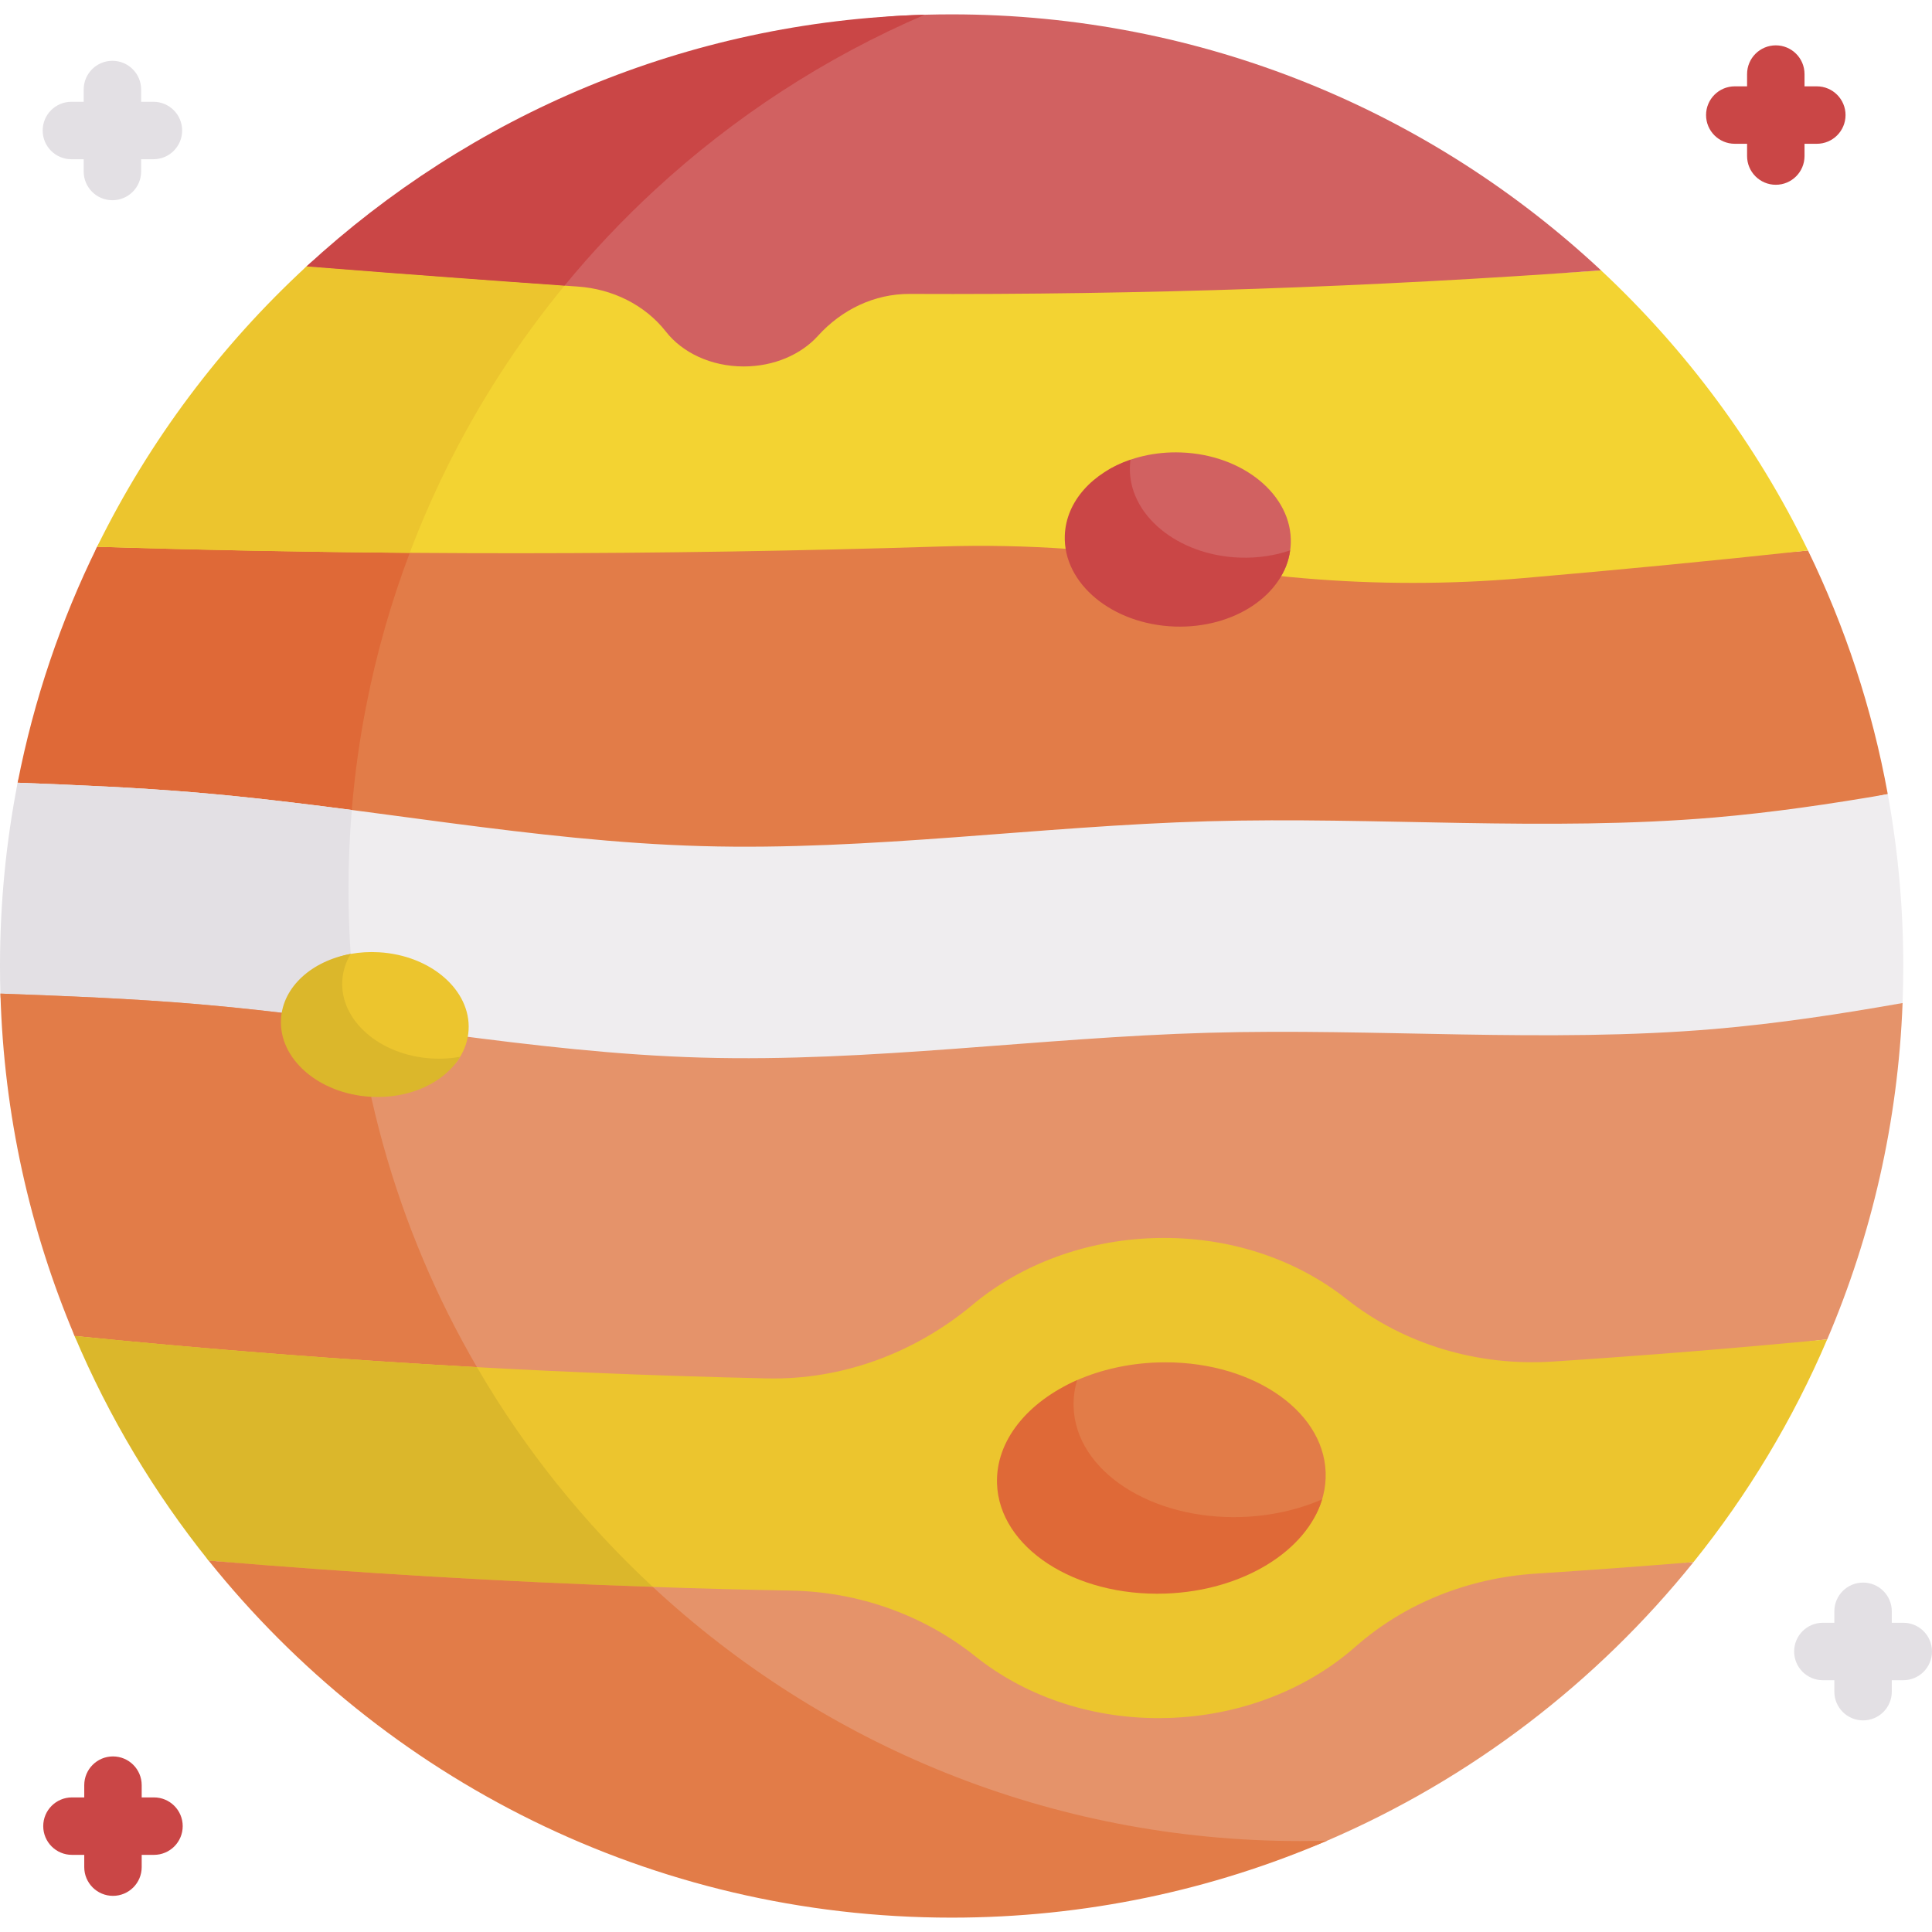
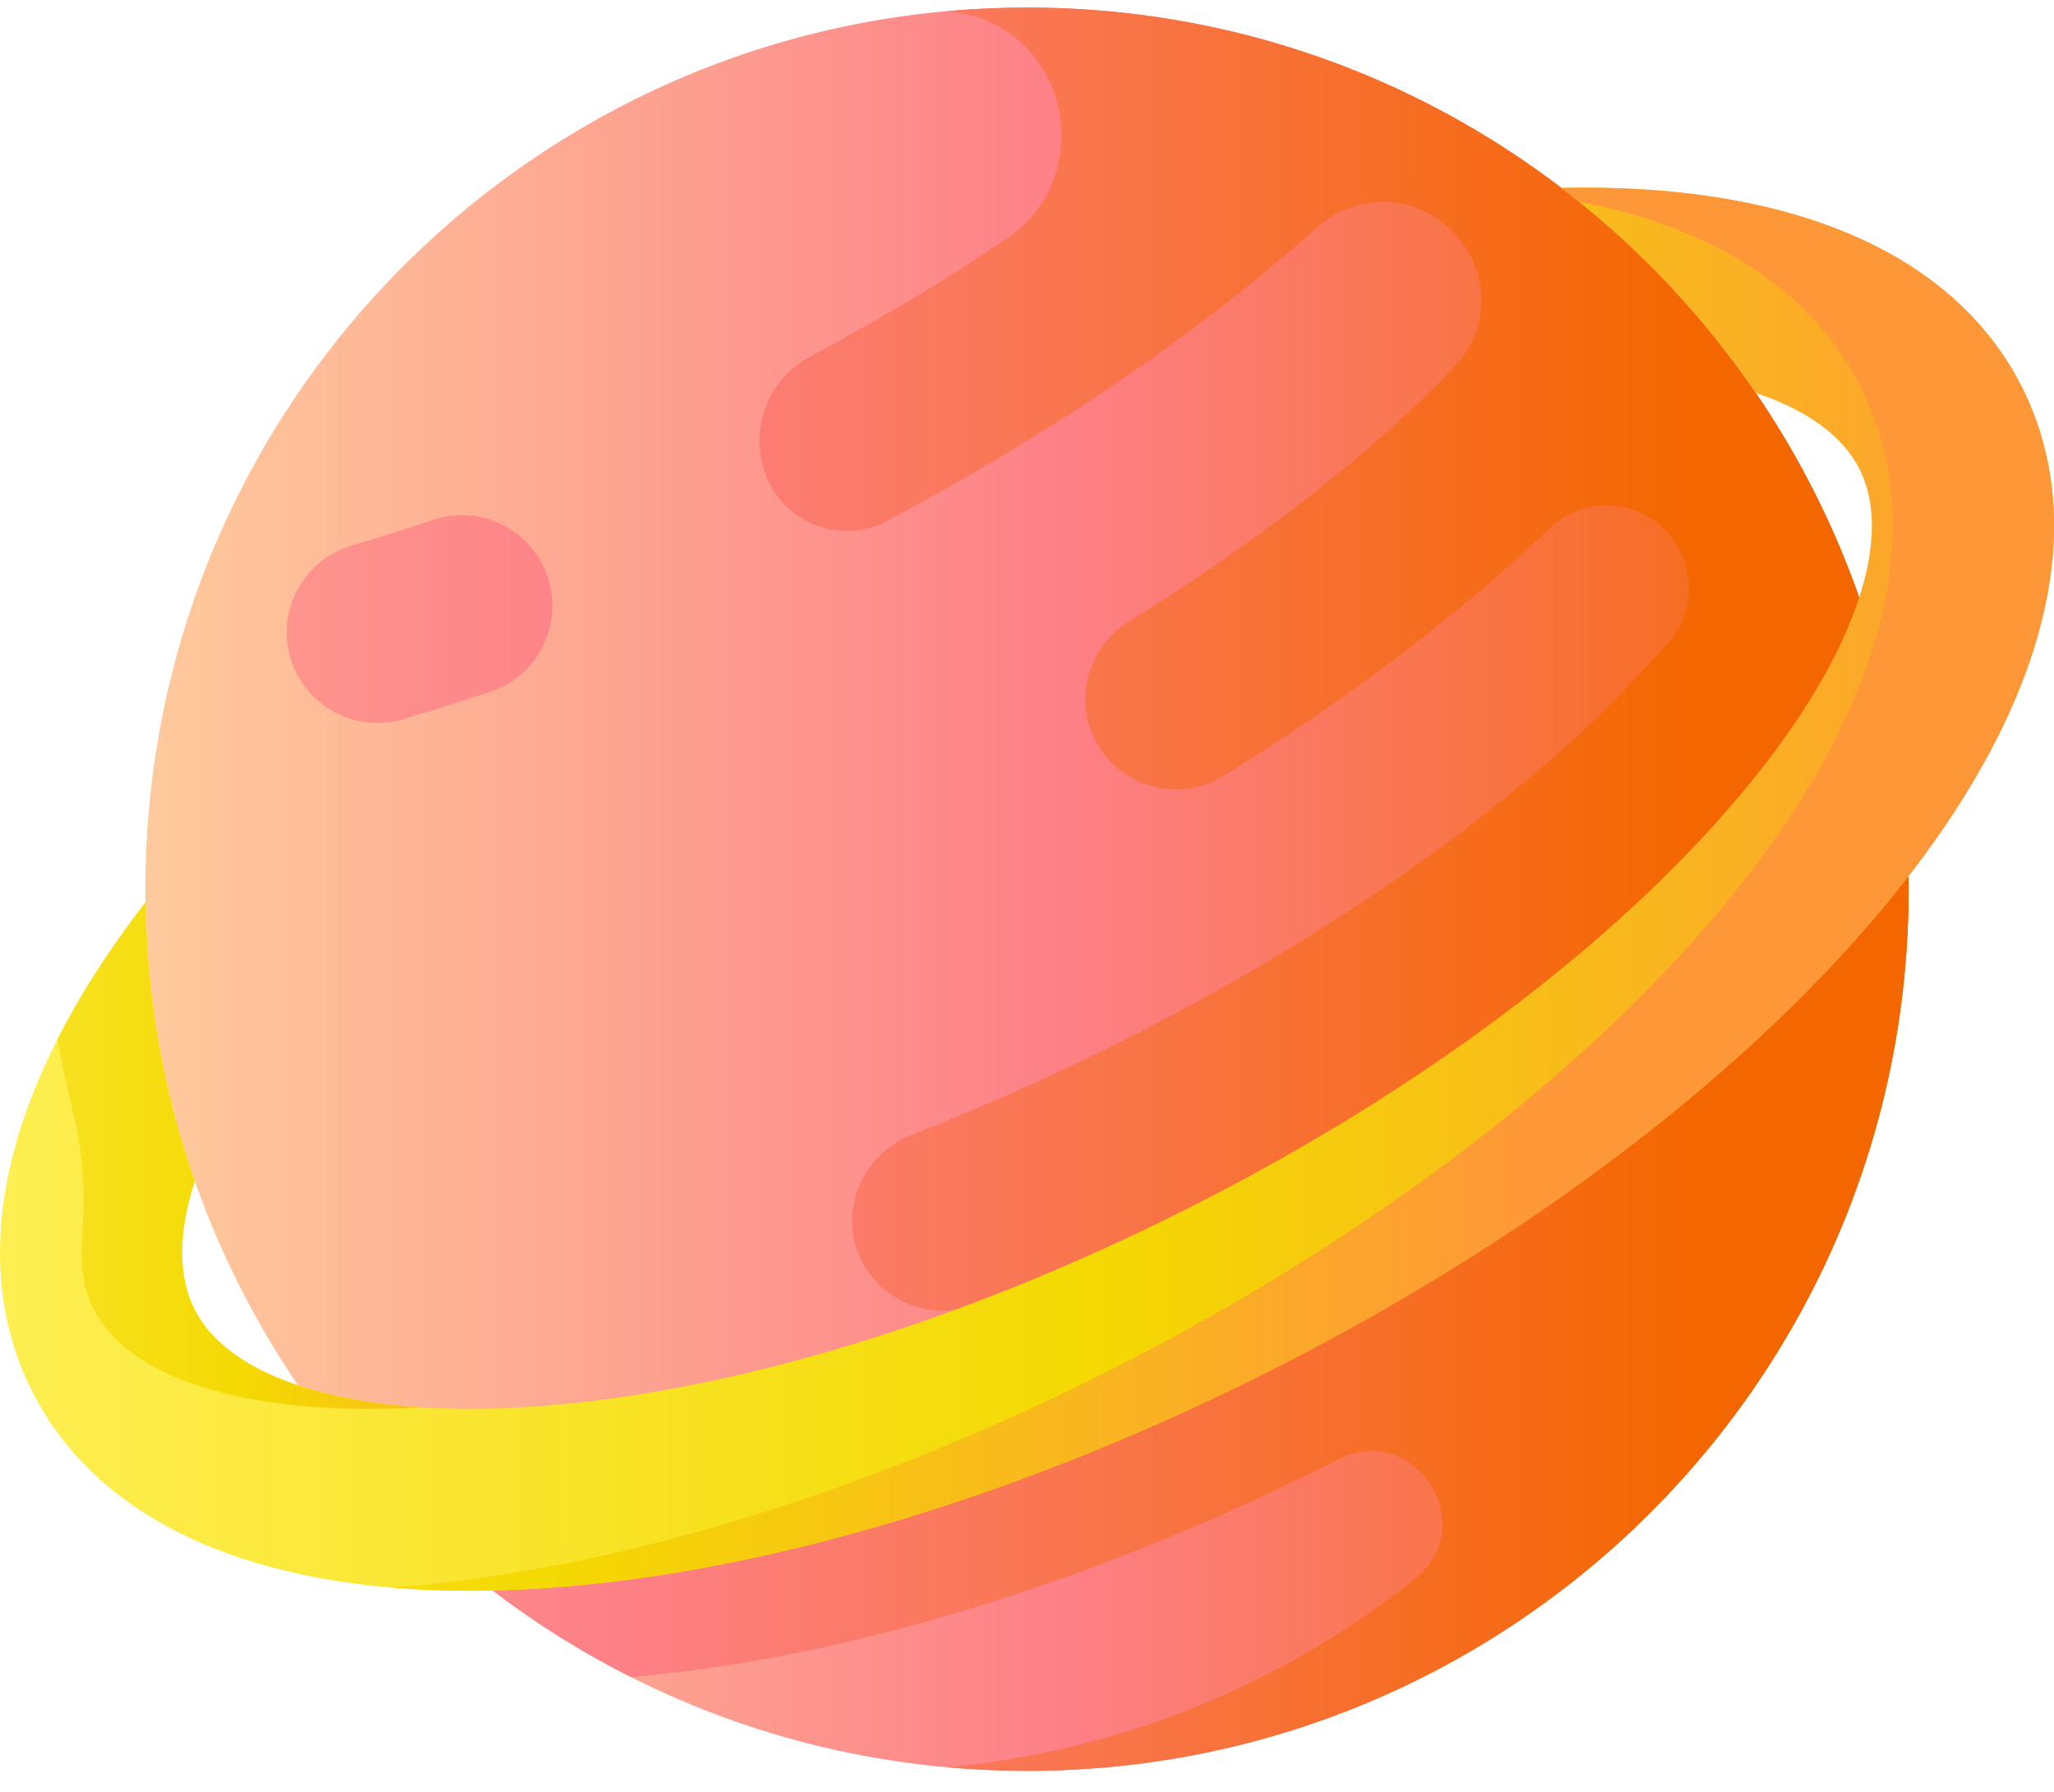
- <svg xmlns="http://www.w3.org/2000/svg" id="Capa_1" enable-background="new 0 0 504.5 504.5" height="512" viewBox="0 0 504.5 504.5" width="512">
-   <g>
-     <path d="m492.95 207.37c-15.03 2.59-30.08 14.8-45.25 16.1-43.92 3.73-88.29-.26-132.31.99-44.03 1.24-88.1 7.73-132.14 6.48-44.02-1.24-87.65-10.21-131.56-13.95-15.64-1.33-31.35-12-47.08-12.6 1.81-9.277 25.229-13.696 28.039-22.572 3.757-11.866-12.712-28.02-7.289-39.038 73.45 2.27 146.98-7.75 220.43-10.08 22.34-.71 44.66.91 66.46 4.68 18.62 3.21 37.6 4.83 56.63 4.83 9.55 0 19.11-.4 28.65-1.23 24.9-2.14 49.75 5.46 74.59 2.77 9.66 19.87 16.75 41.22 20.83 63.62z" fill="#e27c48" />
-     <path d="m107 144.36c-4.87 12.87-8.7 26.24-11.39 40.03-1.74 8.88-3 17.93-3.75 27.12-13.38-1.75-26.76-3.38-40.17-4.52-15.64-1.33-31.35-2-47.08-2.6 4.23-21.68 11.27-42.35 20.75-61.61 27.21.84 54.42 1.37 81.64 1.58z" fill="#df6937" />
-     <path d="m497 252.25c0 3.24-.06 6.46-.18 9.67-16.31 2.89-32.65 15.37-49.12 16.78-43.92 3.73-88.29-.26-132.31.99-44.03 1.24-88.1 7.73-132.14 6.48-44.02-1.24-87.65-10.21-131.56-13.95-17.14-1.46-34.35-12.12-51.58-12.76-.08-2.39 25.25-18.651 25.25-21.061 0-16.37-23.78-18.519-20.75-34.009 15.73.6 31.44 1.27 47.08 2.6 43.91 3.74 87.54 12.71 131.56 13.95 44.04 1.25 88.11-5.24 132.14-6.48 44.02-1.25 88.39 2.74 132.31-.99 15.17-1.3 30.22-3.51 45.25-6.1 2.66 14.56 4.05 29.56 4.05 44.88z" fill="#efedef" />
-     <path d="m472.12 143.75c-24.84 2.69-49.69 5.09-74.59 7.23-9.54.83-19.1 1.23-28.65 1.23-19.03 0-38.01-1.62-56.63-4.83-21.8-3.77-44.12-5.39-66.46-4.68-73.45 2.33-146.98 2.35-220.43.08 7.756-15.792 47.303-9.057 58.097-22.74 8.147-10.327-13.063-41.572-3.407-50.48 28.99 2.3 54.45-5.87 70.84-4.73 8.96.62 17.47 4.71 23.01 11.78 4.26 5.46 11.76 9.08 20.3 9.08 7.95 0 15-3.14 19.38-7.98 6.18-6.84 14.73-11 23.95-10.96 60.22.27 120.44 8.23 180.55 3.85 22.21 20.75 40.61 45.52 54.04 73.15z" fill="#f3d332" />
-     <path d="m418.08 70.6c-60.11 4.38-120.33 6.42-180.55 6.15-9.22-.04-17.77 4.12-23.95 10.96-4.38 4.84-11.43 7.98-19.38 7.98-8.54 0-16.04-3.62-20.3-9.08-5.54-7.07-14.05-11.16-23.01-11.78-16.39-1.14-41.85-2.97-70.84-5.27 16.555-15.27 44.19-10.955 64.429-21.31 30.231-15.468 55.044-42.29 90.87-44.158 4.355-.227 8.739-.342 13.151-.342 65.55 0 125.17 25.39 169.58 66.85z" fill="#d16161" />
-     <path d="m93.41 266.94c-13.89-1.82-27.79-3.53-41.72-4.72-17.14-1.46-34.35-2.12-51.58-2.76-.08-2.39-.11-4.8-.11-7.21 0-16.37 1.58-32.37 4.61-47.86 15.73.6 31.44 1.27 47.08 2.6 13.41 1.14 26.79 2.77 40.17 4.52-.57 6.84-.86 13.76-.86 20.74 0 2.41.03 4.82.11 7.21.26 9.3 1.04 18.47 2.3 27.48z" fill="#e3e0e4" />
-     <path d="m147.41 74.59c-12.11 14.74-22.56 30.9-31.05 48.19-3.45 7.01-6.58 14.21-9.36 21.58-27.22-.21-54.43-.74-81.64-1.58 13.61-27.71 32.24-52.51 54.69-73.22 27.01 2.14 50.96 3.88 67.36 5.03z" fill="#ecc52e" />
-     <path d="m241.47 3.85c-26.08 11.2-49.85 26.74-70.42 45.71-8.44 7.78-16.34 16.15-23.64 25.03-16.4-1.15-40.35-2.89-67.36-5.03 42.69-39.37 99.19-63.98 161.42-65.71z" fill="#ca4646" />
-     <path d="m283.457 141.463c-.426 12.553 9.406 17.234 25.702 17.787 15.493.526 26.133-3.886 27.744-15.538.083-.604.136-1.215.157-1.834.426-12.553-12.439-23.177-28.734-23.731-6.742-.229-13.015 1.302-18.083 4.064-7.182 3.916-6.536 11.892-6.786 19.252z" fill="#d16161" />
-     <path d="m336.89 143.71c-1.6 11.65-14.61 20.42-30.11 19.9-16.29-.56-29.16-11.18-28.73-23.74.3-8.95 7.27-16.46 17.16-19.83-.09.6-.14 1.21-.16 1.83-.43 12.56 12.44 23.18 28.73 23.74 4.68.16 9.13-.53 13.11-1.9z" fill="#ca4646" />
-     <path d="m18.642 41.58h3.211v3.204c0 4.142 3.358 7.5 7.5 7.5s7.5-3.358 7.5-7.5v-3.204h3.212c4.142 0 7.5-3.358 7.5-7.5s-3.358-7.5-7.5-7.5h-3.212v-3.204c0-4.142-3.358-7.5-7.5-7.5s-7.5 3.358-7.5 7.5v3.204h-3.211c-4.142 0-7.5 3.358-7.5 7.5s3.358 7.5 7.5 7.5z" fill="#e3e0e4" />
-     <path d="m471.212 40.75v-3.204h3.211c4.143 0 7.5-3.358 7.5-7.5s-3.357-7.5-7.5-7.5h-3.211v-3.204c0-4.142-3.357-7.5-7.5-7.5s-7.5 3.358-7.5 7.5v3.204h-3.212c-4.143 0-7.5 3.358-7.5 7.5s3.357 7.5 7.5 7.5h3.212v3.204c0 4.142 3.357 7.5 7.5 7.5s7.5-3.358 7.5-7.5z" fill="#ca4646" />
-     <path d="m497 423.75h-3v-2.992c0-4.142-3.357-7.5-7.5-7.5s-7.5 3.358-7.5 7.5v2.992h-3c-4.143 0-7.5 3.358-7.5 7.5s3.357 7.5 7.5 7.5h3v2.992c0 4.142 3.357 7.5 7.5 7.5s7.5-3.358 7.5-7.5v-2.992h3c4.143 0 7.5-3.358 7.5-7.5s-3.357-7.5-7.5-7.5z" fill="#e3e0e4" />
-     <path d="m496.82 261.92c-1.19 31.08-8.09 60.69-19.68 87.83h-.01c-23.86 2.3-47.72 14.23-71.63 15.79-19.36 1.27-38.72-4.32-53.94-16.36-12.56-9.93-29.23-15.92-47.57-15.92-.95 0-1.93.01-2.89.05-17.58.6-34.26 6.73-46.94 17.24-.06.06-.14.12-.2.18-15.1 12.58-34.04 19.65-53.68 19.21-60.37-1.36-120.67-15.05-180.8-21.08-5.057-11.974 16.316-27.781 13.169-40.625-4.11-16.772-32.035-30.857-32.539-48.775 17.23.64 34.44 1.3 51.58 2.76 43.91 3.74 87.54 12.71 131.56 13.95 44.04 1.25 88.11-5.24 132.14-6.48 44.02-1.25 88.39 2.74 132.31-.99 16.47-1.41 32.81-3.89 49.12-6.78z" fill="#e5936a" />
-     <path d="m124.55 357.01c-35.07-1.93-70.1-4.64-105.07-8.15-11.66-27.61-18.48-57.76-19.37-89.4 17.23.64 34.44 1.3 51.58 2.76 13.93 1.19 27.83 2.9 41.72 4.72 3.02 21.66 8.84 42.42 17.07 61.92 4.1 9.72 8.81 19.11 14.07 28.15z" fill="#e27c48" />
-     <path d="m78.606 266.94c-.617 10.42 4.613 14.828 18.141 15.629 10.145.601 19.136.196 23.255-6.356 1.373-2.184 2.206-4.625 2.36-7.23.617-10.42-9.848-19.517-23.376-20.318-2.559-.152-5.044.005-7.396.428-10.081 1.815-12.483 9.398-12.984 17.847z" fill="#ecc52e" />
-     <path d="m120.14 275.97c-4.04 6.69-13.12 11.04-23.39 10.43-13.53-.8-23.99-9.9-23.37-20.32.49-8.45 8.13-15.18 18.21-16.99-1.29 2.12-2.06 4.48-2.21 6.99-.62 10.42 9.84 19.52 23.37 20.32 2.56.15 5.05-.01 7.39-.43z" fill="#dbb72b" />
-     <path d="m40.211 469.356h-3.211v-3.204c0-4.142-3.358-7.5-7.5-7.5s-7.5 3.358-7.5 7.5v3.204h-3.211c-4.142 0-7.5 3.358-7.5 7.5s3.358 7.5 7.5 7.5h3.211v3.204c0 4.142 3.358 7.5 7.5 7.5s7.5-3.358 7.5-7.5v-3.204h3.211c4.142 0 7.5-3.358 7.5-7.5s-3.357-7.5-7.5-7.5z" fill="#ca4646" />
-     <path d="m477.13 349.75c-8.97 21.03-20.76 40.57-34.9 58.15-13.75 1.13-27.49 12.13-41.24 13.02-17.33 1.12-34.02 7.6-47.04 19.08-.52.46-1.05.91-1.6 1.36-12.68 10.51-29.35 16.63-46.93 17.24-.98.03-1.94.05-2.89.05-18.48 0-35.24-6.07-47.82-16.12-13.66-10.91-30.61-16.85-48.08-17.18-50.76-.95-101.52-13.57-152.16-17.84h-.01c-7.088-8.85 11.606-27.774 5.763-37.551-5.862-9.81-36.256-10.476-40.743-21.099 60.13 6.03 120.43 9.72 180.8 11.08 19.64.44 38.58-6.63 53.68-19.21.06-.06.14-.12.2-.18 12.68-10.51 29.36-16.64 46.94-17.24.96-.04 1.94-.05 2.89-.05 18.34 0 35.01 5.99 47.57 15.92 15.22 12.04 34.58 17.63 53.94 16.36 23.91-1.56 47.77-3.49 71.63-5.79z" fill="#ecc52e" />
-     <path d="m170.46 414.38c-38.7-1.32-77.38-3.61-115.99-6.87h-.01c-14.2-17.73-26.02-37.44-34.98-58.65 34.97 3.51 70 6.22 105.07 8.15 6.22 10.7 13.21 20.89 20.91 30.5h.01c7.66 9.56 16.02 18.55 24.99 26.87z" fill="#dbb72b" />
-     <path d="m346.165 384.476c.072 2.083-.158 4.127-.662 6.112-3.528 13.888-18.438 18.672-39.173 19.386-23.697.816-39.235-5.03-39.809-21.695-.388-11.277 1.898-22.26 14.749-27.888 6.141-2.69 13.286-4.35 20.949-4.614 23.697-.816 43.373 12.033 43.946 28.699z" fill="#e27c48" />
-     <path d="m345.24 391.52c-4.03 13.44-20.67 23.91-40.94 24.61-23.7.81-43.38-12.03-43.95-28.7-.39-11.28 8.07-21.41 20.92-27.04-.68 2.27-1 4.63-.92 7.04.57 16.67 20.25 29.51 43.95 28.7 7.66-.27 14.8-1.93 20.94-4.61z" fill="#df6937" />
-     <path d="m442.23 407.9c-25.295 31.442-58.086 56.596-95.66 72.75-30.088 12.936-63.438 5.919-98.265 5.919-78.5 0-106.028-7.5-151.558-64.34 38.611 3.256 35.015-9.167 73.713-7.838 12.056.414 24.113.734 36.17.959 17.47.33 34.42 6.27 48.08 17.18 12.58 10.05 29.34 16.12 47.82 16.12.95 0 1.91-.02 2.89-.05 17.58-.61 34.25-6.73 46.93-17.24.55-.45 1.08-.9 1.6-1.36 13.02-11.48 29.71-17.96 47.04-19.08 13.75-.89 27.49-1.89 41.24-3.02z" fill="#e5936a" />
-     <path d="m346.57 480.65c-30.09 12.93-63.24 20.1-98.07 20.1-78.5 0-148.5-36.4-194.03-93.24 38.61 3.26 77.29 5.55 115.99 6.87 44.34 41.19 103.75 66.37 169.04 66.37 2.36 0 4.72-.03 7.07-.1z" fill="#e27c48" />
+ <svg xmlns="http://www.w3.org/2000/svg" width="86" height="75" viewBox="0 0 86 75" fill="none">
+   <g id="jupiter">
+     <path id="saturn-body" d="M43 74.142C63.387 74.142 79.913 57.615 79.913 37.229C79.913 16.842 63.387 0.316 43 0.316C22.614 0.316 6.087 16.842 6.087 37.229C6.087 57.615 22.614 74.142 43 74.142Z" fill="url(#paint0_linear)" />
+     <g id="Group">
+       <path id="Vector" d="M16.863 30.115C18.086 29.756 19.315 29.369 20.549 28.955C22.55 28.283 23.613 26.1 22.915 24.107L22.914 24.106C22.229 22.152 20.1 21.105 18.137 21.765C16.997 22.148 15.862 22.506 14.735 22.837C13.005 23.346 11.87 24.998 12.022 26.795C12.224 29.183 14.564 30.79 16.863 30.115V30.115Z" fill="url(#paint1_linear)" />
+       <path id="Vector_2" d="M43 0.316C41.862 0.316 40.737 0.37 39.626 0.471C39.626 0.474 39.626 0.469 39.626 0.472C44.592 0.838 46.216 7.254 42.123 10.01C39.555 11.739 36.802 13.391 33.901 14.941C32.021 15.946 31.255 18.313 32.209 20.22C33.124 22.051 35.352 22.76 37.16 21.8C44.02 18.16 50.169 13.957 55.186 9.488C56.712 8.129 59.006 8.097 60.545 9.441C60.571 9.463 60.596 9.485 60.621 9.508C62.379 11.056 62.503 13.686 60.883 15.378C60.355 15.93 59.86 16.434 59.514 16.76C56.08 20.004 51.942 23.129 47.297 26C45.776 26.941 45.05 28.806 45.643 30.493C46.469 32.847 49.2 33.74 51.239 32.48C56.421 29.276 61.054 25.763 64.911 22.096C66.66 20.433 69.529 21.061 70.441 23.295C70.451 23.317 70.46 23.34 70.469 23.363C70.967 24.589 70.712 25.993 69.816 26.967C68.773 28.101 67.435 29.519 66.744 30.169C60.746 35.811 52.625 41.09 43.408 45.293C41.665 46.088 39.92 46.827 38.179 47.51C36.27 48.258 35.213 50.366 35.877 52.305C36.579 54.353 38.84 55.396 40.847 54.613C42.751 53.869 44.657 53.063 46.557 52.197C57.079 47.398 66.352 41.229 73.072 34.604C73.132 35.471 73.164 36.346 73.164 37.229C73.164 38.097 73.133 38.957 73.074 39.81C67.847 45.148 60.665 50.235 52.439 54.386C42.834 59.231 33.045 62.176 24.818 62.699C24.685 62.708 24.552 62.716 24.419 62.723C20.912 62.915 17.891 62.625 15.56 61.918C18.617 65.314 22.296 68.138 26.417 70.214C29.008 69.992 31.713 69.574 34.496 68.964C41.366 67.458 48.696 64.805 55.871 61.185C55.921 61.159 55.972 61.134 56.022 61.108C59.244 59.476 62.056 63.864 59.231 66.114C53.751 70.479 47.002 73.318 39.625 73.987C40.737 74.088 41.862 74.142 43 74.142C63.386 74.142 79.913 57.615 79.913 37.229C79.913 16.842 63.387 0.316 43 0.316V0.316Z" fill="url(#paint2_linear)" />
+     </g>
+     <path id="Vector_3" d="M84.656 16.209C81.821 10.589 75.004 7.653 65.375 7.867C68.525 10.272 71.277 13.172 73.515 16.452C75.646 17.162 77.152 18.243 77.857 19.639C78.562 21.034 78.537 22.884 77.845 25.017C77.07 27.405 75.459 30.146 73.097 33.005C73.012 33.106 72.928 33.207 72.842 33.308C67.534 39.618 59.349 45.743 49.742 50.591C40.137 55.435 30.348 58.381 22.121 58.904C21.988 58.913 21.854 58.921 21.721 58.928C18.023 59.13 14.863 58.798 12.485 58.004C10.354 57.294 8.848 56.213 8.143 54.817C7.438 53.422 7.464 51.574 8.155 49.441C6.873 45.782 6.152 41.859 6.093 37.777C0.196 45.395 -1.494 52.626 1.344 58.248C4.083 63.678 10.538 66.602 19.652 66.602C19.972 66.602 20.296 66.599 20.625 66.59C21.121 66.58 21.625 66.56 22.136 66.533C25.2 66.366 28.444 65.904 31.798 65.169C38.668 63.663 45.998 61.01 53.173 57.39C60.347 53.769 66.835 49.449 72.129 44.819C74.714 42.557 77.014 40.222 78.968 37.856C79.294 37.463 79.607 37.072 79.907 36.681C83.936 31.477 86 26.455 86 22.002C86 19.934 85.555 17.992 84.656 16.209V16.209Z" fill="url(#paint3_linear)" />
+     <path id="Vector_4" d="M86 22.002C86 26.455 83.936 31.477 79.907 36.681C79.607 37.072 79.294 37.463 78.968 37.856C77.014 40.222 74.714 42.557 72.129 44.819C66.835 49.449 60.347 53.769 53.173 57.39C45.998 61.01 38.668 63.663 31.798 65.169C28.444 65.904 25.2 66.366 22.136 66.533C21.625 66.56 21.121 66.58 20.625 66.59C20.296 66.599 19.972 66.602 19.652 66.602C18.52 66.602 17.43 66.556 16.381 66.467C17.554 66.379 18.753 66.251 19.974 66.081C21.63 65.852 23.326 65.546 25.05 65.169C31.92 63.663 39.25 61.01 46.425 57.39C53.598 53.769 60.087 49.449 65.38 44.819C67.965 42.557 70.265 40.222 72.22 37.856C75.324 34.099 77.419 30.421 78.467 26.966C78.989 25.251 79.251 23.59 79.251 22.002C79.251 19.934 78.806 17.992 77.908 16.209C75.876 12.181 71.795 9.532 66.099 8.434C65.861 8.242 65.62 8.053 65.375 7.867C75.004 7.653 81.821 10.589 84.656 16.209C85.555 17.992 86 19.934 86 22.002V22.002Z" fill="url(#paint4_linear)" />
+     <path id="Vector_5" d="M12.484 58.004C10.352 57.294 8.847 56.213 8.143 54.817C7.438 53.422 7.464 51.574 8.155 49.441C7.55 47.714 7.071 45.931 6.728 44.099C6.342 42.046 6.124 39.934 6.093 37.777C4.587 39.722 3.357 41.642 2.405 43.517C2.574 44.496 2.781 45.463 3.026 46.414C3.481 48.187 3.578 50.025 3.433 51.849C3.343 52.978 3.502 53.979 3.924 54.816C5.084 57.113 8.406 58.553 13.116 58.902C14.504 59.007 16.01 59.015 17.617 58.922C17.617 58.921 17.617 58.921 17.617 58.921C15.655 58.796 13.925 58.484 12.484 58.004V58.004Z" fill="url(#paint5_linear)" />
  </g>
+   <defs>
+     <linearGradient id="paint0_linear" x1="6.087" y1="37.229" x2="79.913" y2="37.229" gradientUnits="userSpaceOnUse">
+       <stop stop-color="#FECA9C" />
+       <stop offset="0.521" stop-color="#FD8087" />
+       <stop offset="1" stop-color="#F46700" />
+     </linearGradient>
+     <linearGradient id="paint1_linear" x1="-23.439" y1="25.919" x2="70.824" y2="25.919" gradientUnits="userSpaceOnUse">
+       <stop stop-color="#FECA9C" />
+       <stop offset="0.521" stop-color="#FD8087" />
+       <stop offset="1" stop-color="#F46700" />
+     </linearGradient>
+     <linearGradient id="paint2_linear" x1="-23.439" y1="37.229" x2="70.824" y2="37.229" gradientUnits="userSpaceOnUse">
+       <stop stop-color="#FECA9C" />
+       <stop offset="0.521" stop-color="#FD8087" />
+       <stop offset="1" stop-color="#F46700" />
+     </linearGradient>
+     <linearGradient id="paint3_linear" x1="-2.339" y1="37.229" x2="89.98" y2="37.229" gradientUnits="userSpaceOnUse">
+       <stop stop-color="#FEF056" />
+       <stop offset="0.521" stop-color="#F4D902" />
+       <stop offset="1" stop-color="#FE9738" />
+     </linearGradient>
+     <linearGradient id="paint4_linear" x1="-22.574" y1="37.229" x2="64.881" y2="37.229" gradientUnits="userSpaceOnUse">
+       <stop stop-color="#FEF056" />
+       <stop offset="0.521" stop-color="#F4D902" />
+       <stop offset="1" stop-color="#FE9738" />
+     </linearGradient>
+     <linearGradient id="paint5_linear" x1="-11.713" y1="48.382" x2="30.414" y2="48.382" gradientUnits="userSpaceOnUse">
+       <stop stop-color="#FEF056" />
+       <stop offset="0.521" stop-color="#F4D902" />
+       <stop offset="1" stop-color="#FE9738" />
+     </linearGradient>
+   </defs>
</svg>
